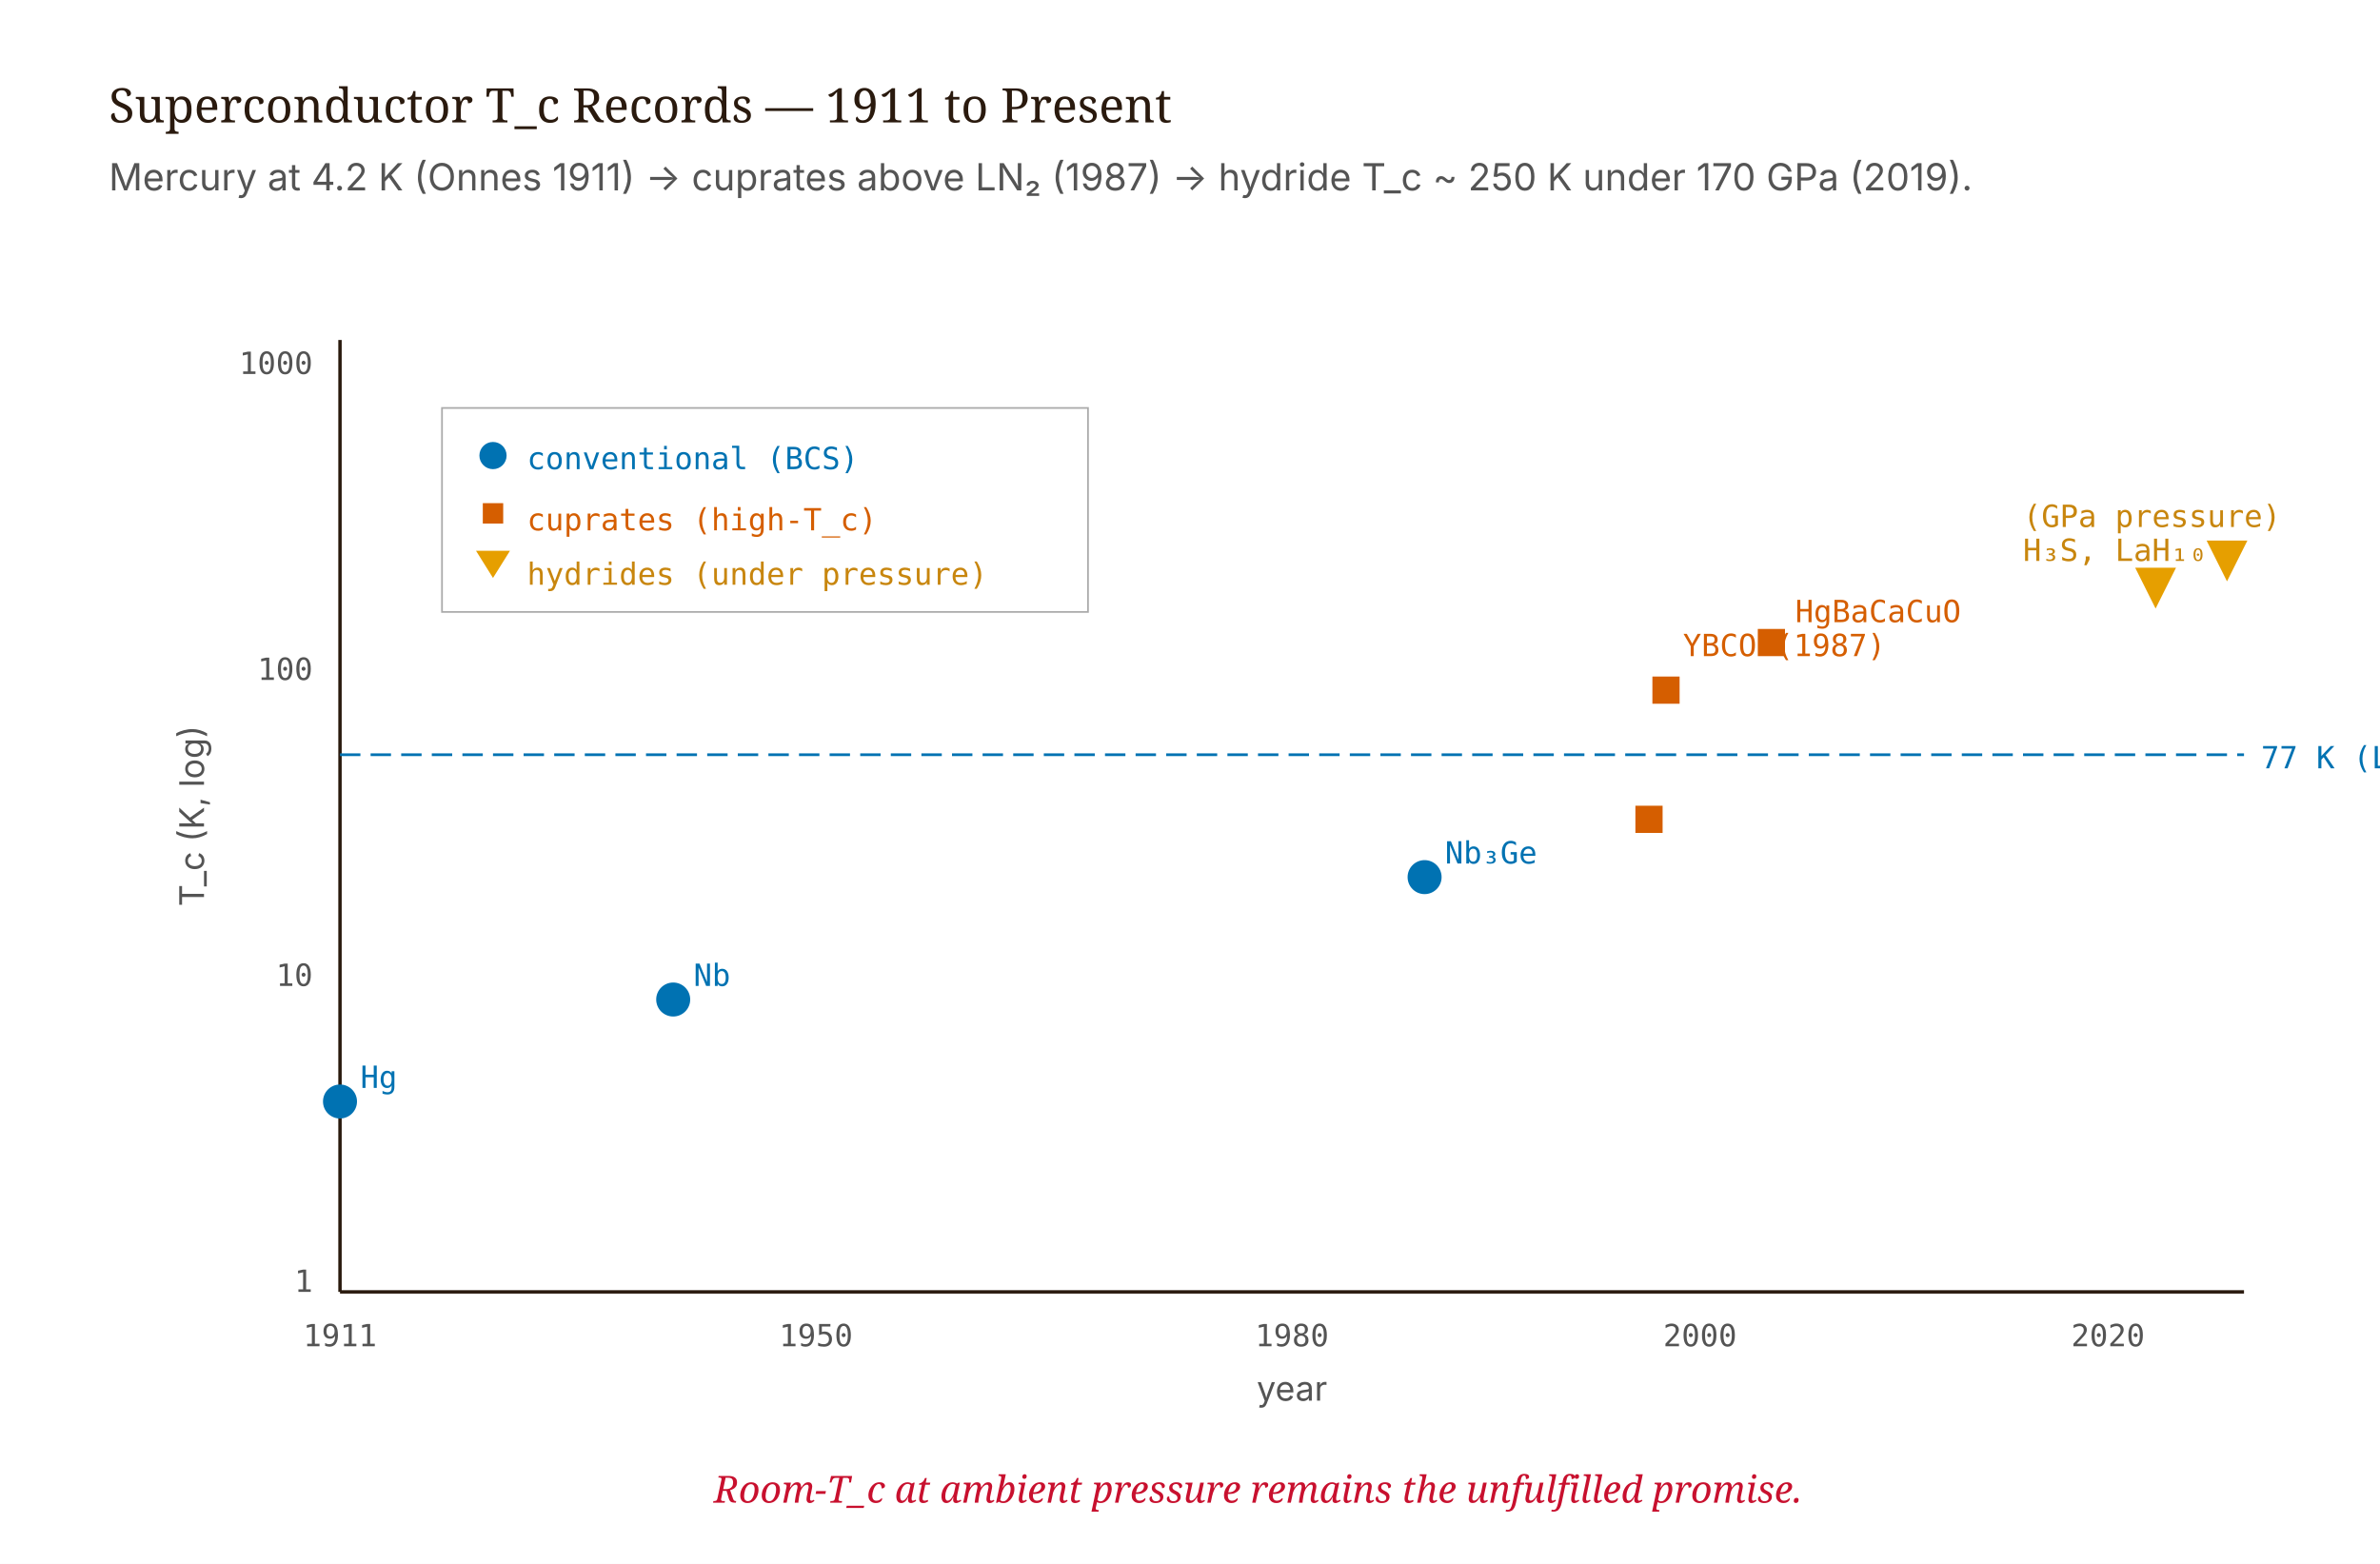
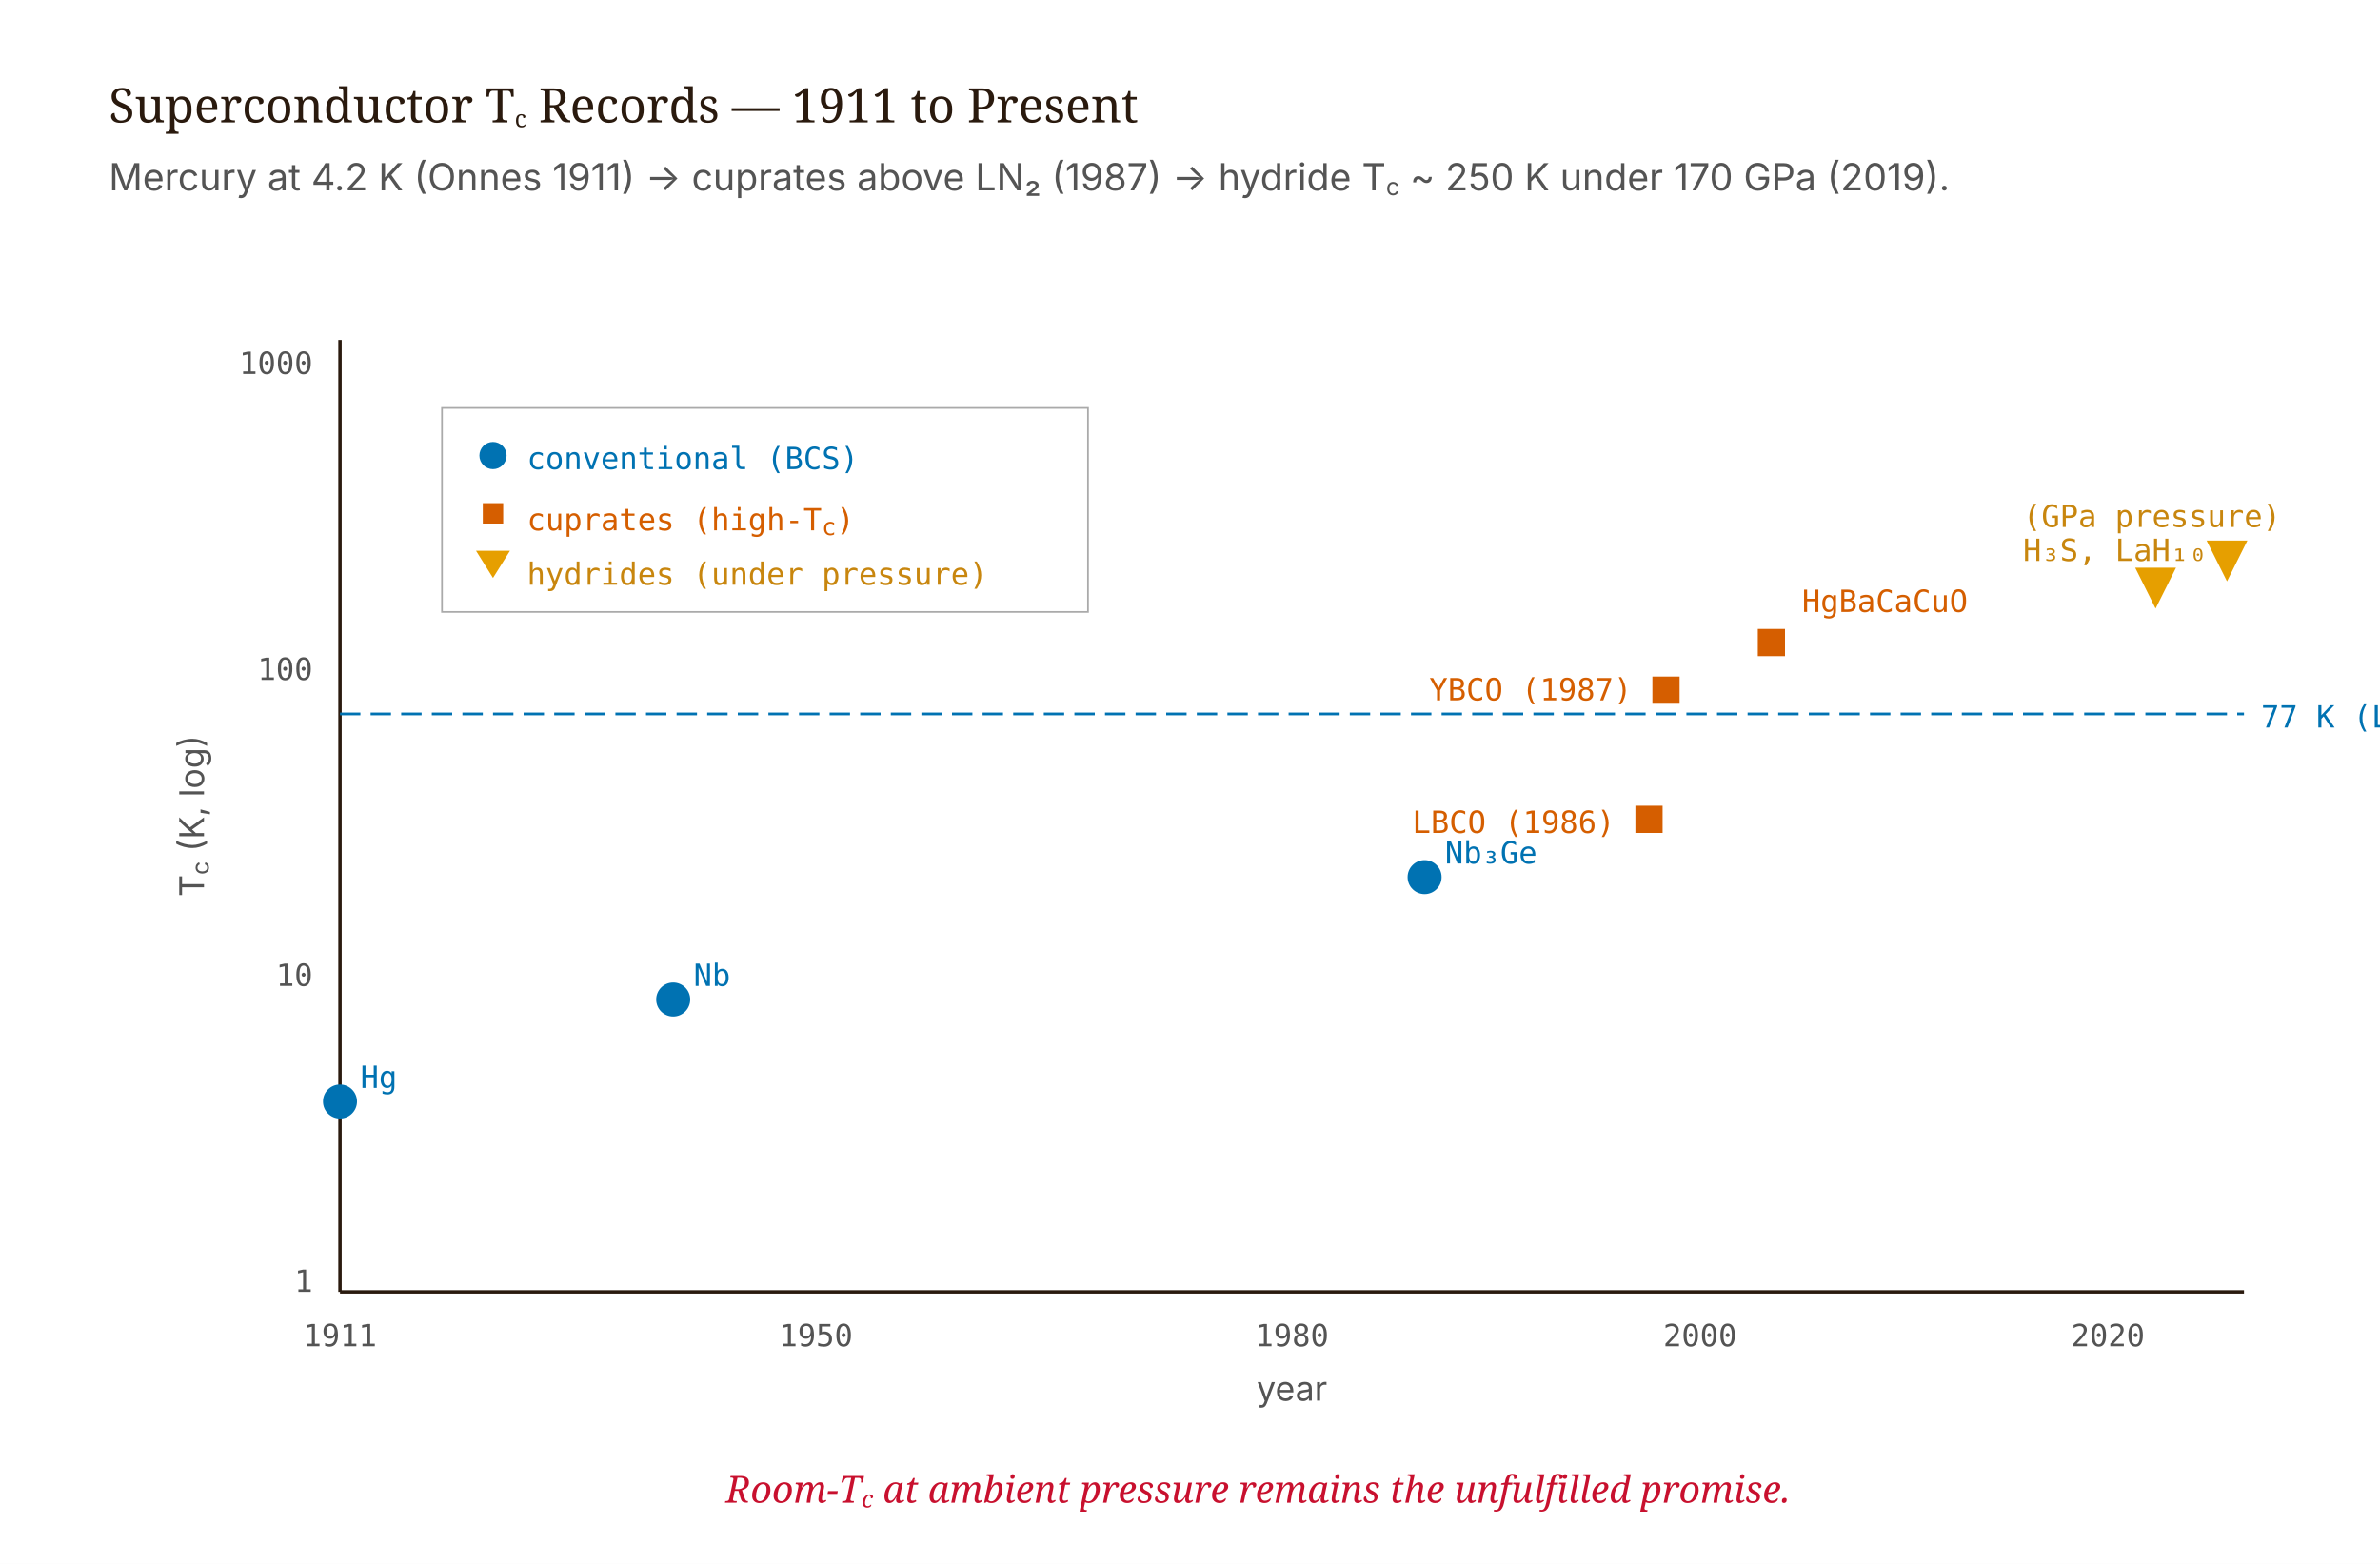
<svg xmlns="http://www.w3.org/2000/svg" viewBox="0 0 700 460" role="img" aria-labelledby="fig-title">
  <rect x="0" y="0" width="700" height="460" fill="#FFFFFF" />
-   <text x="32" y="36" font-family="'EB Garamond', Georgia, serif" font-size="14" fill="#2a1a0e">Superconductor T_c Records — 1911 to Present</text>
-   <text x="32" y="56" font-family="'Inter', sans-serif" font-size="11" fill="#545454">Mercury at 4.2 K (Onnes 1911) → cuprates above LN₂ (1987) → hydride T_c ~ 250 K under 170 GPa (2019).</text>
+   <text x="32" y="36" font-family="'EB Garamond', Georgia, serif" font-size="14" fill="#2a1a0e">Superconductor T<tspan baseline-shift="sub" font-size="7">c</tspan> Records — 1911 to Present</text>
+   <text x="32" y="56" font-family="'Inter', sans-serif" font-size="11" fill="#545454">Mercury at 4.2 K (Onnes 1911) → cuprates above LN₂ (1987) → hydride T<tspan baseline-shift="sub" font-size="7">c</tspan> ~ 250 K under 170 GPa (2019).</text>
  <line x1="100" y1="380" x2="660" y2="380" stroke="#2a1a0e" stroke-width="1" />
  <line x1="100" y1="100" x2="100" y2="380" stroke="#2a1a0e" stroke-width="1" />
  <text x="380" y="412" text-anchor="middle" font-family="'Inter', sans-serif" font-size="10" fill="#545454">year</text>
-   <text x="60" y="240" text-anchor="middle" font-family="'Inter', sans-serif" font-size="10" fill="#545454" transform="rotate(-90 60 240)">T_c (K, log)</text>
+   <text x="60" y="240" text-anchor="middle" font-family="'Inter', sans-serif" font-size="10" fill="#545454" transform="rotate(-90 60 240)">T<tspan baseline-shift="sub" font-size="7">c</tspan> (K, log)</text>
  <g font-family="'JetBrains Mono', monospace" font-size="9" fill="#545454" text-anchor="end">
    <text x="92" y="380">1</text>
    <text x="92" y="290">10</text>
    <text x="92" y="200">100</text>
    <text x="92" y="110">1000</text>
  </g>
  <g font-family="'JetBrains Mono', monospace" font-size="9" fill="#545454" text-anchor="middle">
    <text x="100" y="396">1911</text>
    <text x="240" y="396">1950</text>
    <text x="380" y="396">1980</text>
    <text x="500" y="396">2000</text>
    <text x="620" y="396">2020</text>
  </g>
-   <line x1="100" y1="222" x2="660" y2="222" stroke="#0072B2" stroke-width="0.8" stroke-dasharray="6 3" />
-   <text x="665" y="226" font-family="'JetBrains Mono', monospace" font-size="9" fill="#0072B2">77 K (LN₂)</text>
+   <line x1="100" y1="210" x2="660" y2="210" stroke="#0072B2" stroke-width="0.8" stroke-dasharray="6 3" />
+   <text x="665" y="214" font-family="'JetBrains Mono', monospace" font-size="9" fill="#0072B2">77 K (LN₂)</text>
  <g fill="#0072B2">
    <circle cx="100" cy="324" r="5" />
    <circle cx="198" cy="294" r="5" />
    <circle cx="419" cy="258" r="5" />
  </g>
  <text x="106" y="320" font-family="'JetBrains Mono', monospace" font-size="9" fill="#0072B2">Hg</text>
  <text x="204" y="290" font-family="'JetBrains Mono', monospace" font-size="9" fill="#0072B2">Nb</text>
  <text x="425" y="254" font-family="'JetBrains Mono', monospace" font-size="9" fill="#0072B2">Nb₃Ge</text>
  <g fill="#D55E00">
    <rect x="481" y="237" width="8" height="8" />
    <rect x="486" y="199" width="8" height="8" />
    <rect x="517" y="185" width="8" height="8" />
  </g>
-   <text x="495" y="193" font-family="'JetBrains Mono', monospace" font-size="9" fill="#D55E00">YBCO (1987)</text>
-   <text x="528" y="183" font-family="'JetBrains Mono', monospace" font-size="9" fill="#D55E00">HgBaCaCuO</text>
+   <text x="480" y="206" text-anchor="end" font-family="'JetBrains Mono', monospace" font-size="9" fill="#D55E00">YBCO (1987)</text>
+   <text x="475" y="245" text-anchor="end" font-family="'JetBrains Mono', monospace" font-size="9" fill="#D55E00">LBCO (1986)</text>
+   <text x="530" y="180" font-family="'JetBrains Mono', monospace" font-size="9" fill="#D55E00">HgBaCaCuO</text>
  <g fill="#E69F00">
    <polygon points="634,179 628,167 640,167" />
    <polygon points="655,171 649,159 661,159" />
  </g>
  <text x="595" y="165" font-family="'JetBrains Mono', monospace" font-size="9" fill="#C8860E">H₃S, LaH₁₀</text>
  <text x="595" y="155" font-family="'JetBrains Mono', monospace" font-size="9" fill="#C8860E">(GPa pressure)</text>
  <rect x="130" y="120" width="190" height="60" fill="#FFFFFF" stroke="#aaa" stroke-width="0.5" />
  <circle cx="145" cy="134" r="4" fill="#0072B2" />
  <text x="155" y="138" font-family="'JetBrains Mono', monospace" font-size="9" fill="#0072B2">conventional (BCS)</text>
  <rect x="142" y="148" width="6" height="6" fill="#D55E00" />
-   <text x="155" y="156" font-family="'JetBrains Mono', monospace" font-size="9" fill="#D55E00">cuprates (high-T_c)</text>
+   <text x="155" y="156" font-family="'JetBrains Mono', monospace" font-size="9" fill="#D55E00">cuprates (high-T<tspan baseline-shift="sub" font-size="7">c</tspan>)</text>
  <polygon points="145,170 140,162 150,162" fill="#E69F00" />
  <text x="155" y="172" font-family="'JetBrains Mono', monospace" font-size="9" fill="#C8860E">hydrides (under pressure)</text>
-   <text x="370" y="442" text-anchor="middle" font-family="'EB Garamond', Georgia, serif" font-size="11" fill="#C8102E" font-style="italic">Room-T_c at ambient pressure remains the unfulfilled promise.</text>
+   <text x="370" y="442" text-anchor="middle" font-family="'EB Garamond', Georgia, serif" font-size="11" fill="#C8102E" font-style="italic">Room-T<tspan baseline-shift="sub" font-size="7">c</tspan> at ambient pressure remains the unfulfilled promise.</text>
</svg>
